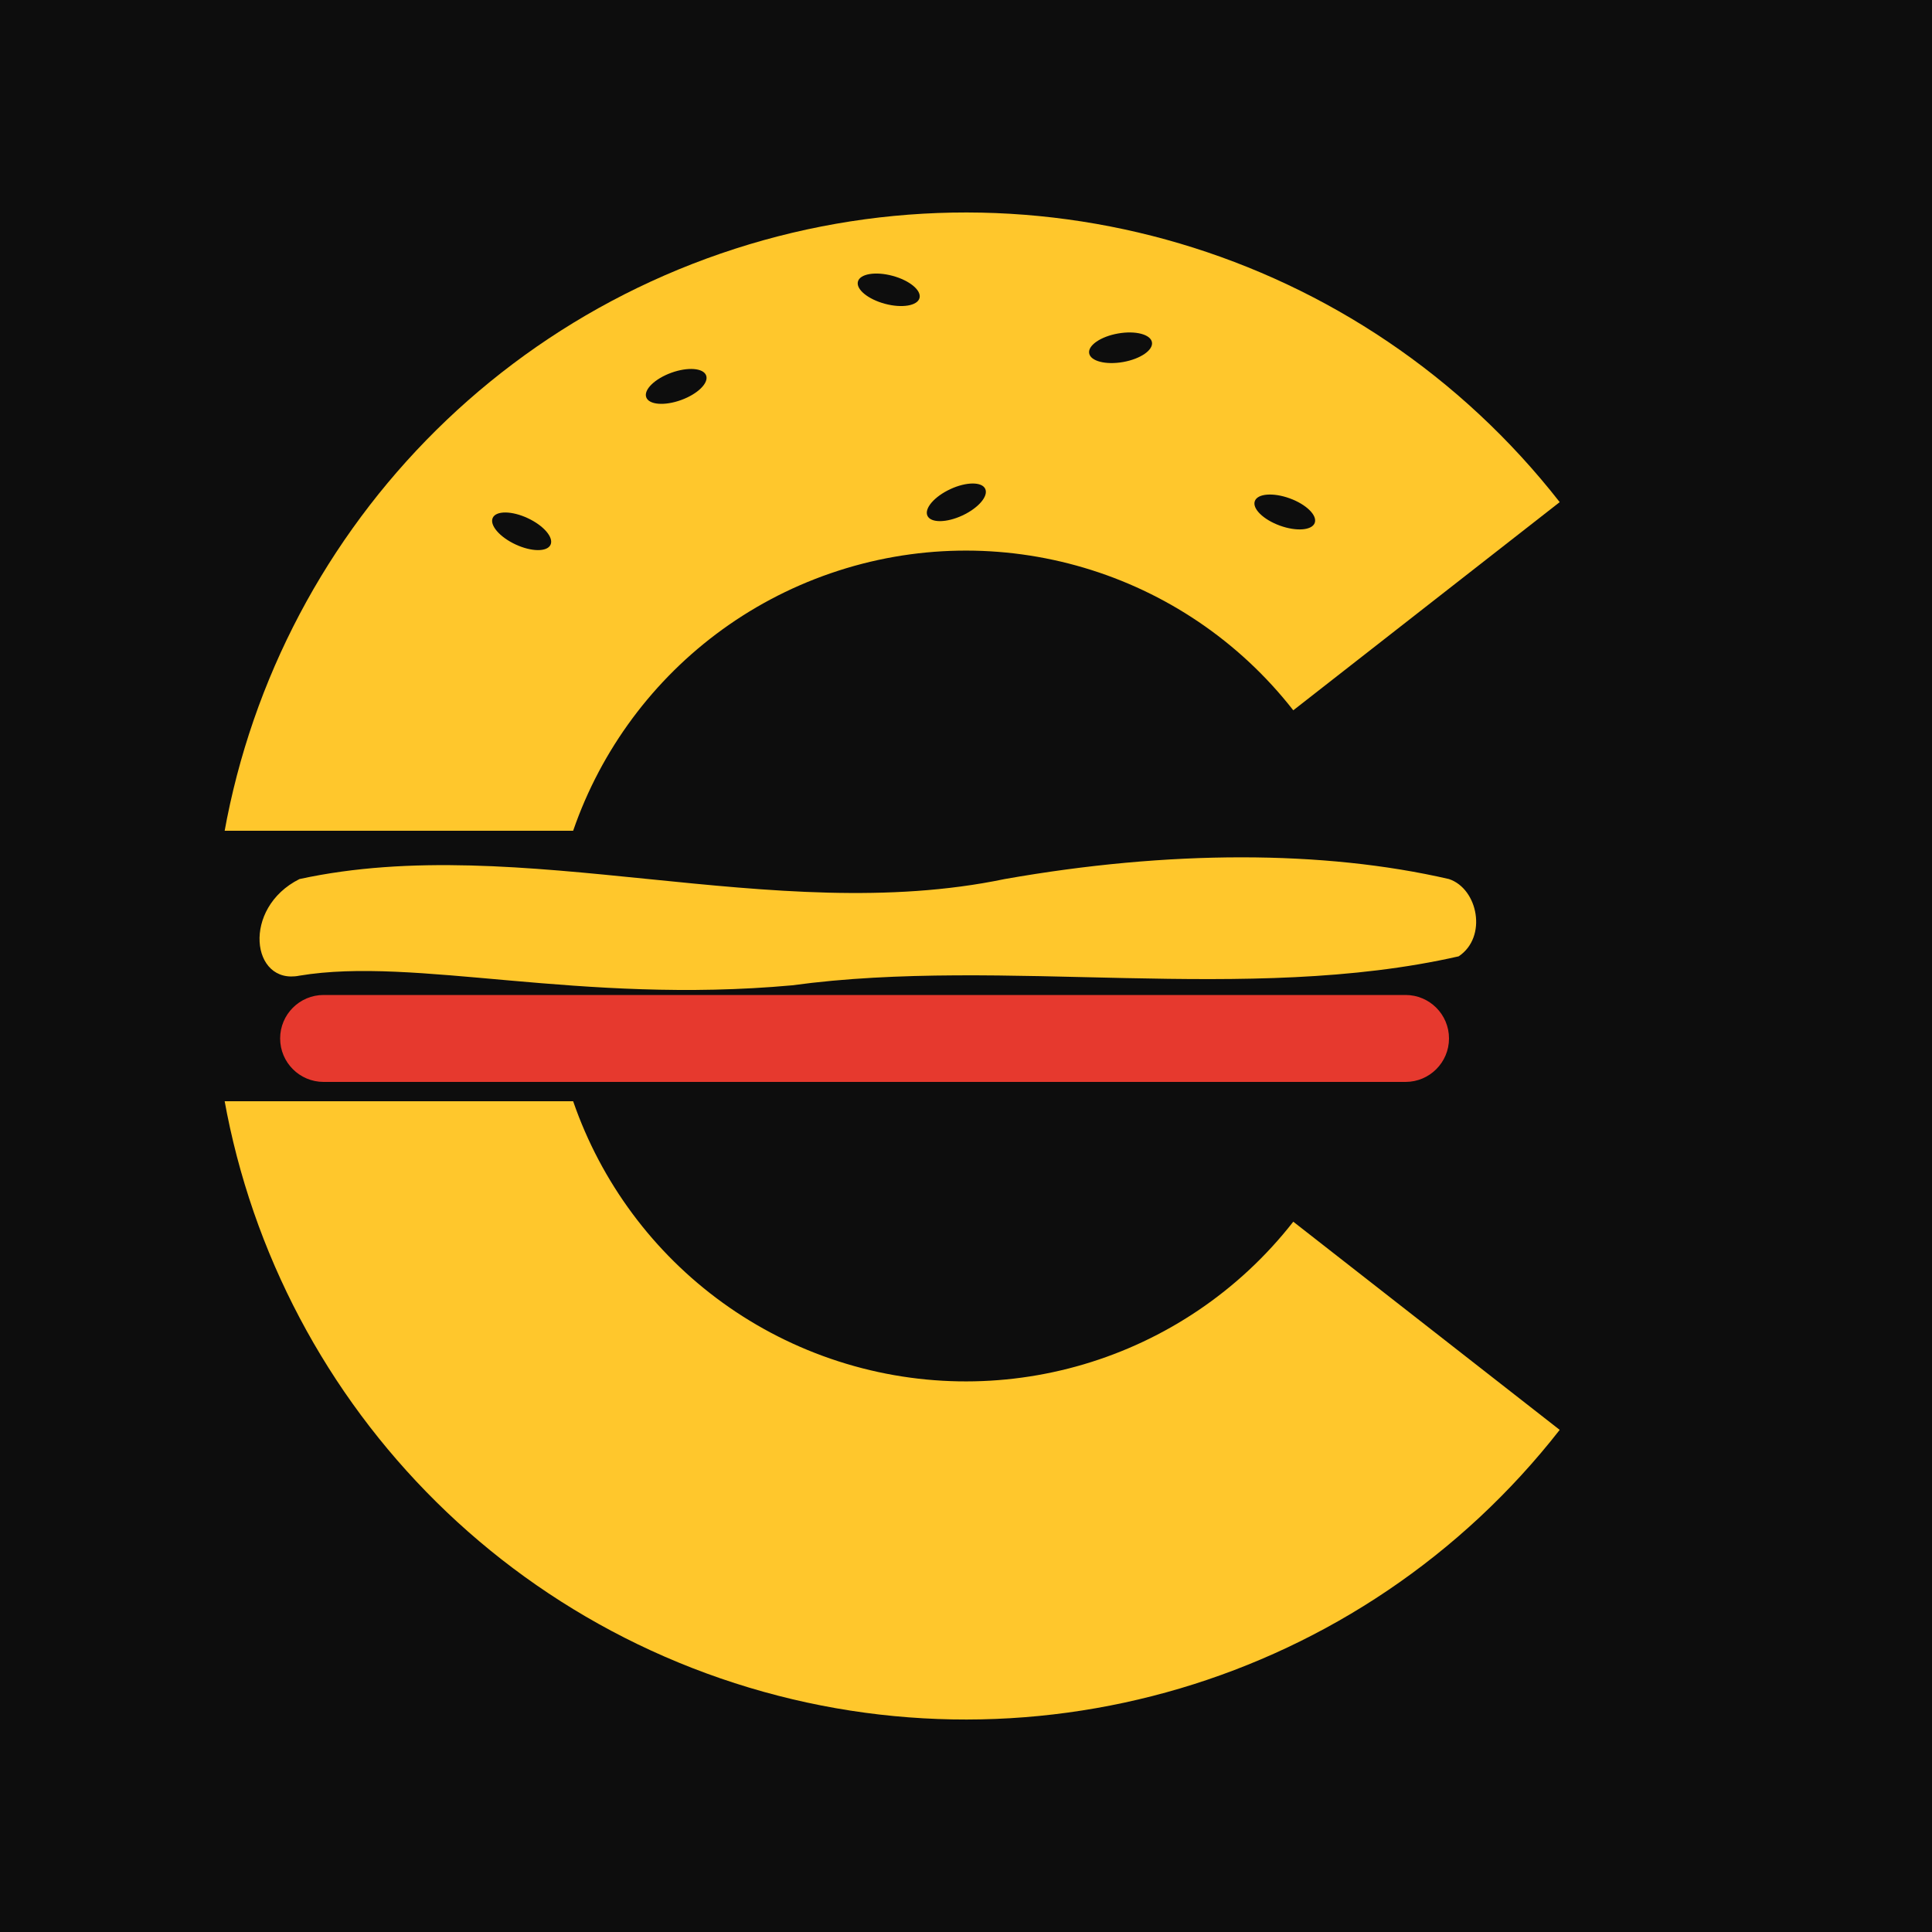
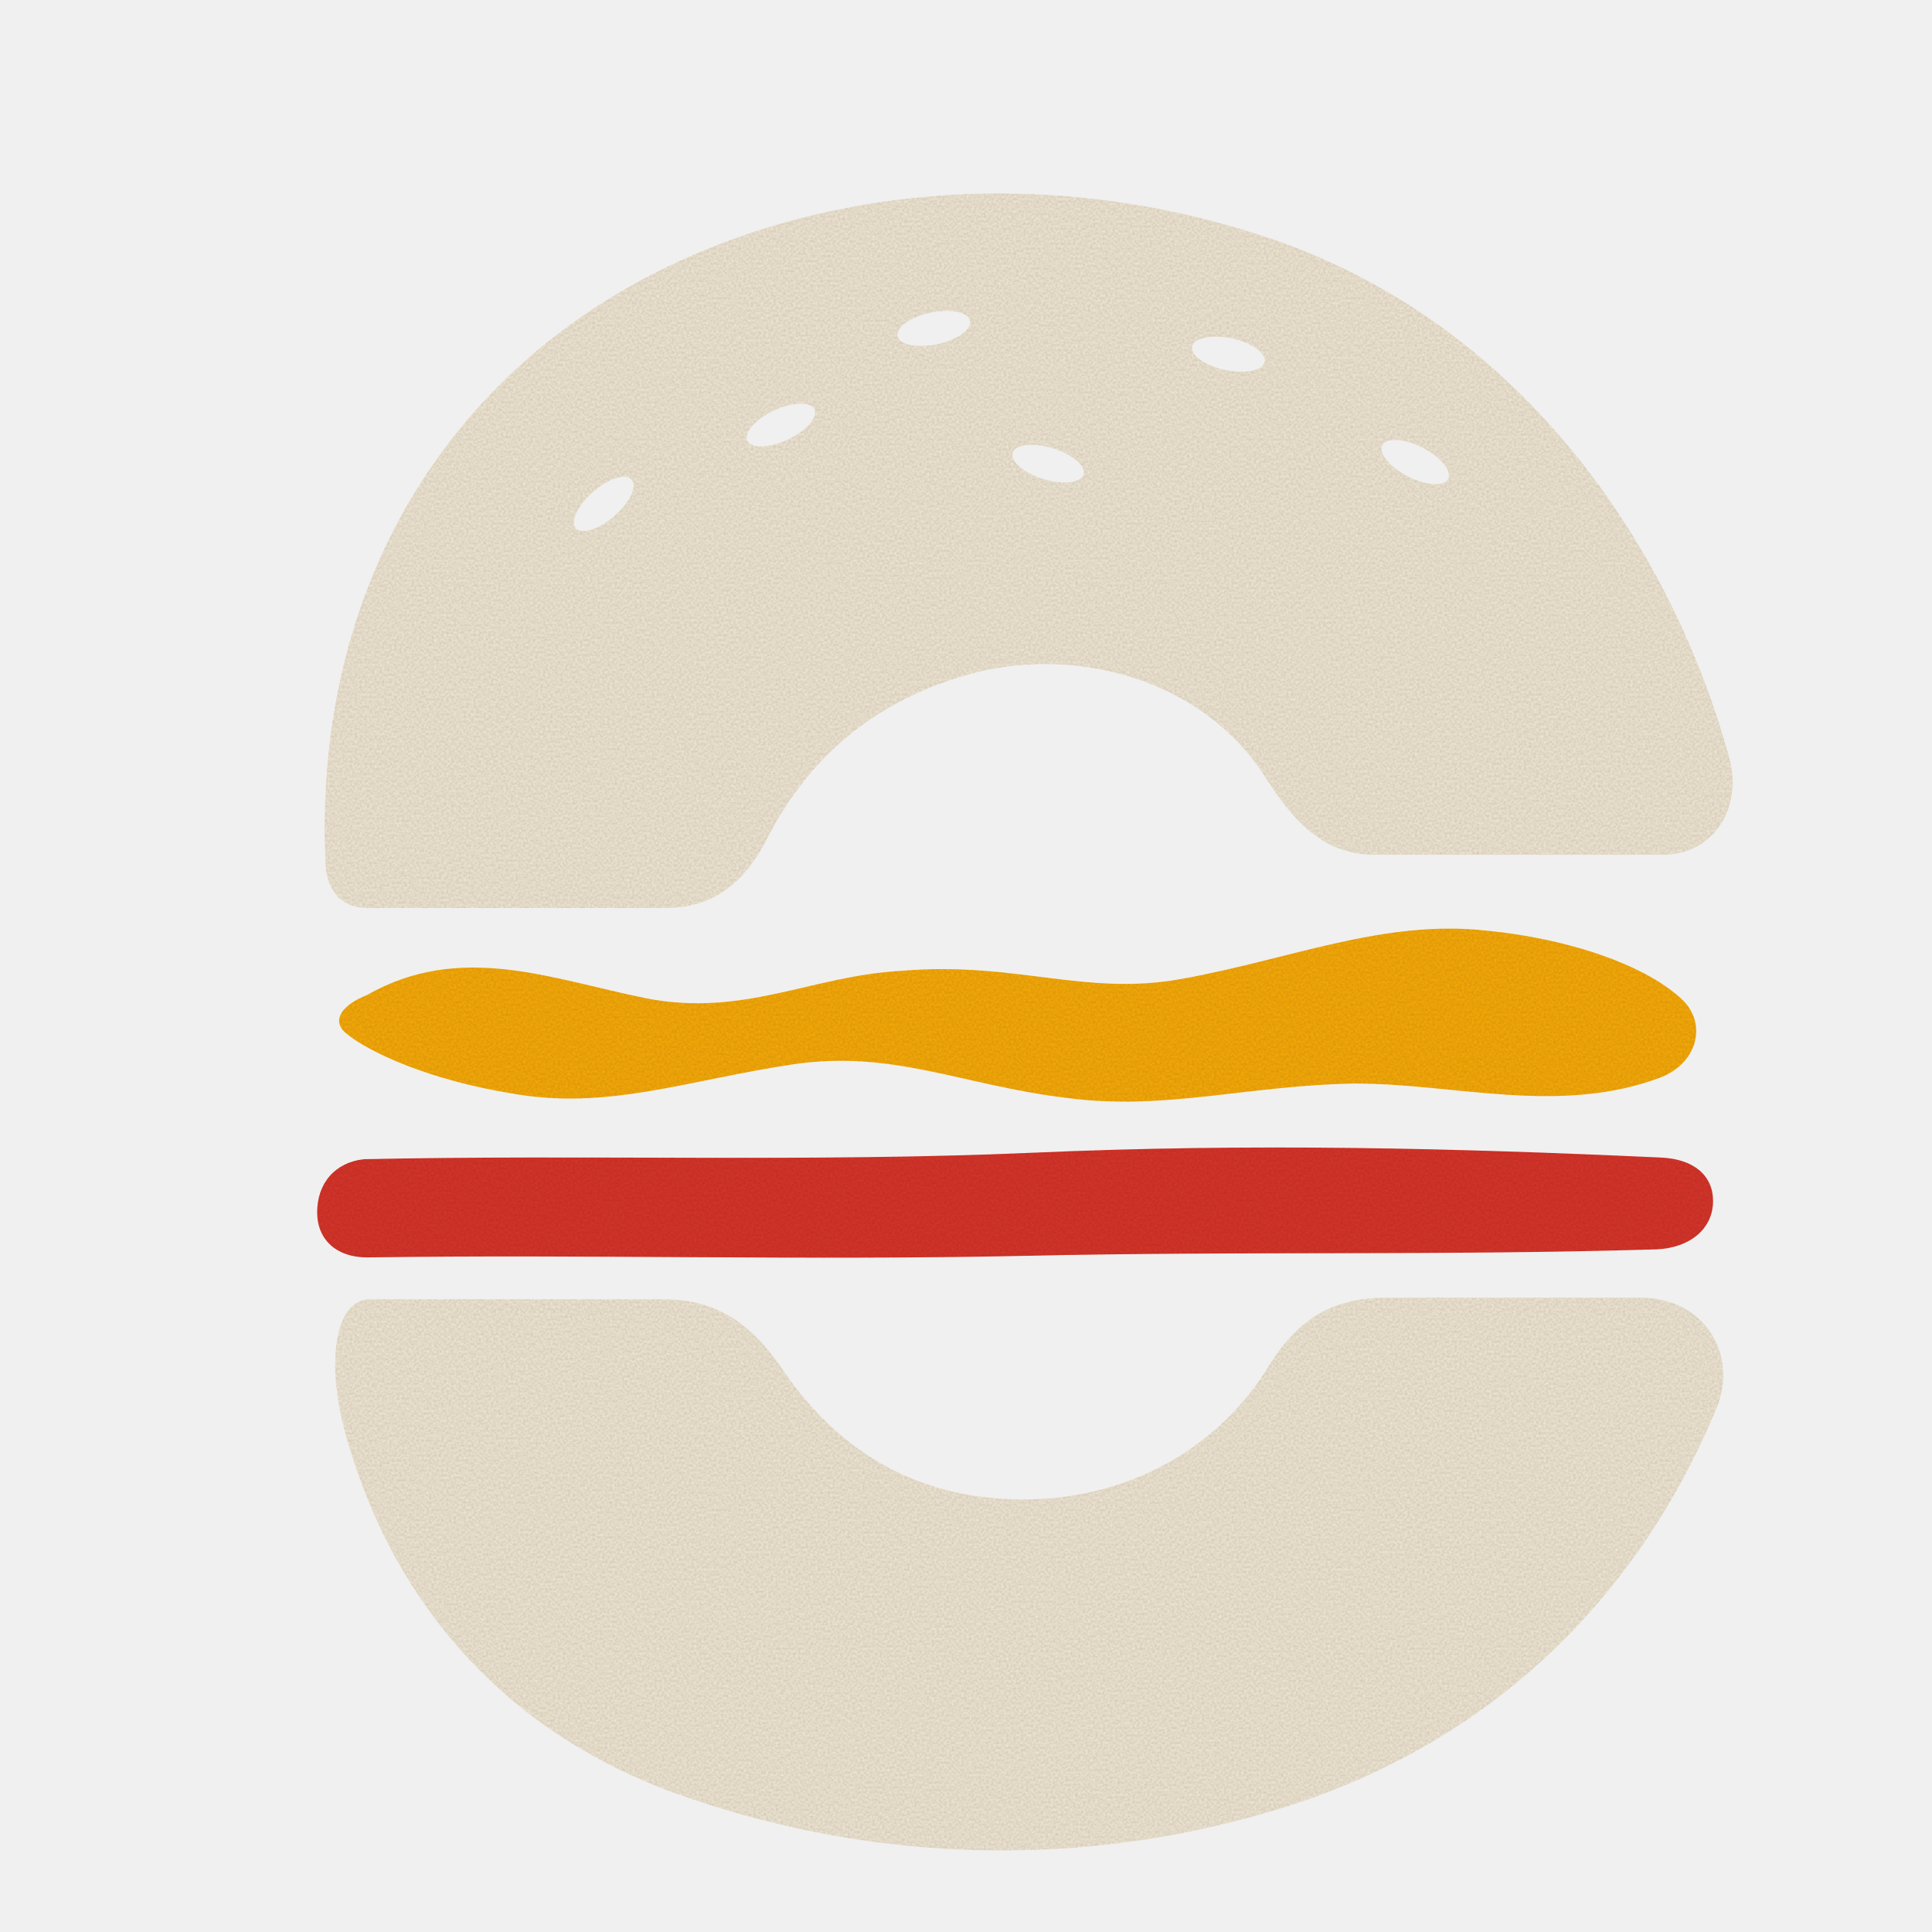
- <svg xmlns="http://www.w3.org/2000/svg" viewBox="0 0 200 200" role="img" aria-labelledby="title desc">
-   <rect width="200" height="200" fill="#0D0D0D" />
+ <svg xmlns="http://www.w3.org/2000/svg" viewBox="0 0 1200 1200" role="img" aria-labelledby="title desc">
  <defs>
-     <clipPath id="top">
-       <rect width="200" height="86" />
-     </clipPath>
-     <clipPath id="bottom">
-       <rect y="114" width="200" height="86" />
-     </clipPath>
+     <filter id="grain" x="-4%" y="-4%" width="108%" height="108%" color-interpolation-filters="sRGB">
+       <feTurbulence type="fractalNoise" baseFrequency=".65" numOctaves="3" seed="12" result="noise" />
+       <feColorMatrix in="noise" type="matrix" values="0 0 0 0 .25 0 0 0 0 .18 0 0 0 0 .08 0 0 0 .18 0" result="coloredGrain" />
+       <feComposite in="coloredGrain" in2="SourceAlpha" operator="in" result="clippedGrain" />
+       <feBlend in="SourceGraphic" in2="clippedGrain" mode="multiply" />
+     </filter>
+     <mask id="topBunMask" maskUnits="userSpaceOnUse" x="0" y="0" width="1200" height="1200">
+       <path fill="#FFFFFF" d="M202 499C195 330 278 194 420 128C532 76 666 72 786 112C940 163 1036 298 1074 435C1083 467 1064 496 1033 496H854C824 496 805 478 786 448C746 385 664 365 598 385C542 402 503 435 477 485C464 511 445 529 414 529H228C212 529 202 518 202 499Z" />
+       <g fill="#000000">
+         <ellipse cx="375" cy="278" rx="23" ry="10" transform="rotate(-41 375 278)" />
+         <ellipse cx="485" cy="229" rx="23" ry="10" transform="rotate(-25 485 229)" />
+         <ellipse cx="580" cy="169" rx="23" ry="10" transform="rotate(-12 580 169)" />
+         <ellipse cx="763" cy="185" rx="23" ry="10" transform="rotate(12 763 185)" />
+         <ellipse cx="879" cy="252" rx="23" ry="10" transform="rotate(27 879 252)" />
+         <ellipse cx="651" cy="253" rx="23" ry="10" transform="rotate(17 651 253)" />
+       </g>
+     </mask>
  </defs>
-   <path d="M161.46 148.02A78 78 0 1 1 161.46 51.98L133.88 73.53A43 43 0 1 0 133.88 126.47Z" fill="#FFC72C" clip-path="url(#top)" />
-   <path d="M161.46 148.02A78 78 0 1 1 161.46 51.98L133.88 73.53A43 43 0 1 0 133.88 126.47Z" fill="#FFC72C" clip-path="url(#bottom)" />
-   <path d="M31 91c23-5 49 5 73 0 17-3 33-3 46 0 3 1 4 6 1 8-22 5-47 0-69 3-22 2-39-3-51-1-5 1-6-7 0-10Z" fill="#FFC72C" />
-   <rect x="29" y="103" width="121" height="9" rx="4.5" fill="#E6392E" />
-   <g fill="#0D0D0D">
-     <ellipse cx="70" cy="40" rx="3.3" ry="1.5" transform="rotate(-20 70 40)" />
-     <ellipse cx="92" cy="30" rx="3.3" ry="1.5" transform="rotate(15 92 30)" />
-     <ellipse cx="116" cy="36" rx="3.3" ry="1.5" transform="rotate(-10 116 36)" />
-     <ellipse cx="54" cy="55" rx="3.3" ry="1.5" transform="rotate(25 54 55)" />
-     <ellipse cx="99" cy="52" rx="3.3" ry="1.5" transform="rotate(-25 99 52)" />
-     <ellipse cx="133" cy="53" rx="3.3" ry="1.5" transform="rotate(20 133 53)" />
+   <g transform="translate(0 35)">
+     <path fill="#F2E9D8" filter="url(#grain)" mask="url(#topBunMask)" d="M202 499C195 330 278 194 420 128C532 76 666 72 786 112C940 163 1036 298 1074 435C1083 467 1064 496 1033 496H854C824 496 805 478 786 448C746 385 664 365 598 385C542 402 503 435 477 485C464 511 445 529 414 529H228C212 529 202 518 202 499Z" />
  </g>
+   <path fill="#F9AD09" filter="url(#grain)" d="M228 618C286 585 342 608 401 620C462 632 504 606 560 603C631 597 674 619 734 608C801 596 859 571 923 578C975 583 1024 600 1046 622C1060 637 1054 660 1032 669C969 693 904 673 842 673C775 674 724 690 663 682C597 674 555 652 493 661C426 671 377 690 317 679C268 671 229 654 214 641C206 633 213 624 228 618Z" />
+   <path fill="#D9352B" filter="url(#grain)" d="M226 720C365 717 503 722 641 716C777 710 902 713 1032 719C1052 720 1064 730 1064 746C1064 763 1050 775 1029 776C895 780 772 777 638 780C499 783 366 779 228 781C209 781 197 770 197 753C197 735 208 722 226 720Z" />
+   <path fill="#F2E9D8" filter="url(#grain)" d="M230 807H412C448 807 469 825 487 852C520 900 566 928 624 931C695 935 756 902 789 847C808 817 830 806 862 806H1019C1059 806 1080 842 1066 875C1014 1000 916 1091 779 1128C657 1162 531 1154 420 1114C317 1077 245 999 215 892C202 846 208 807 230 807Z" />
</svg>
